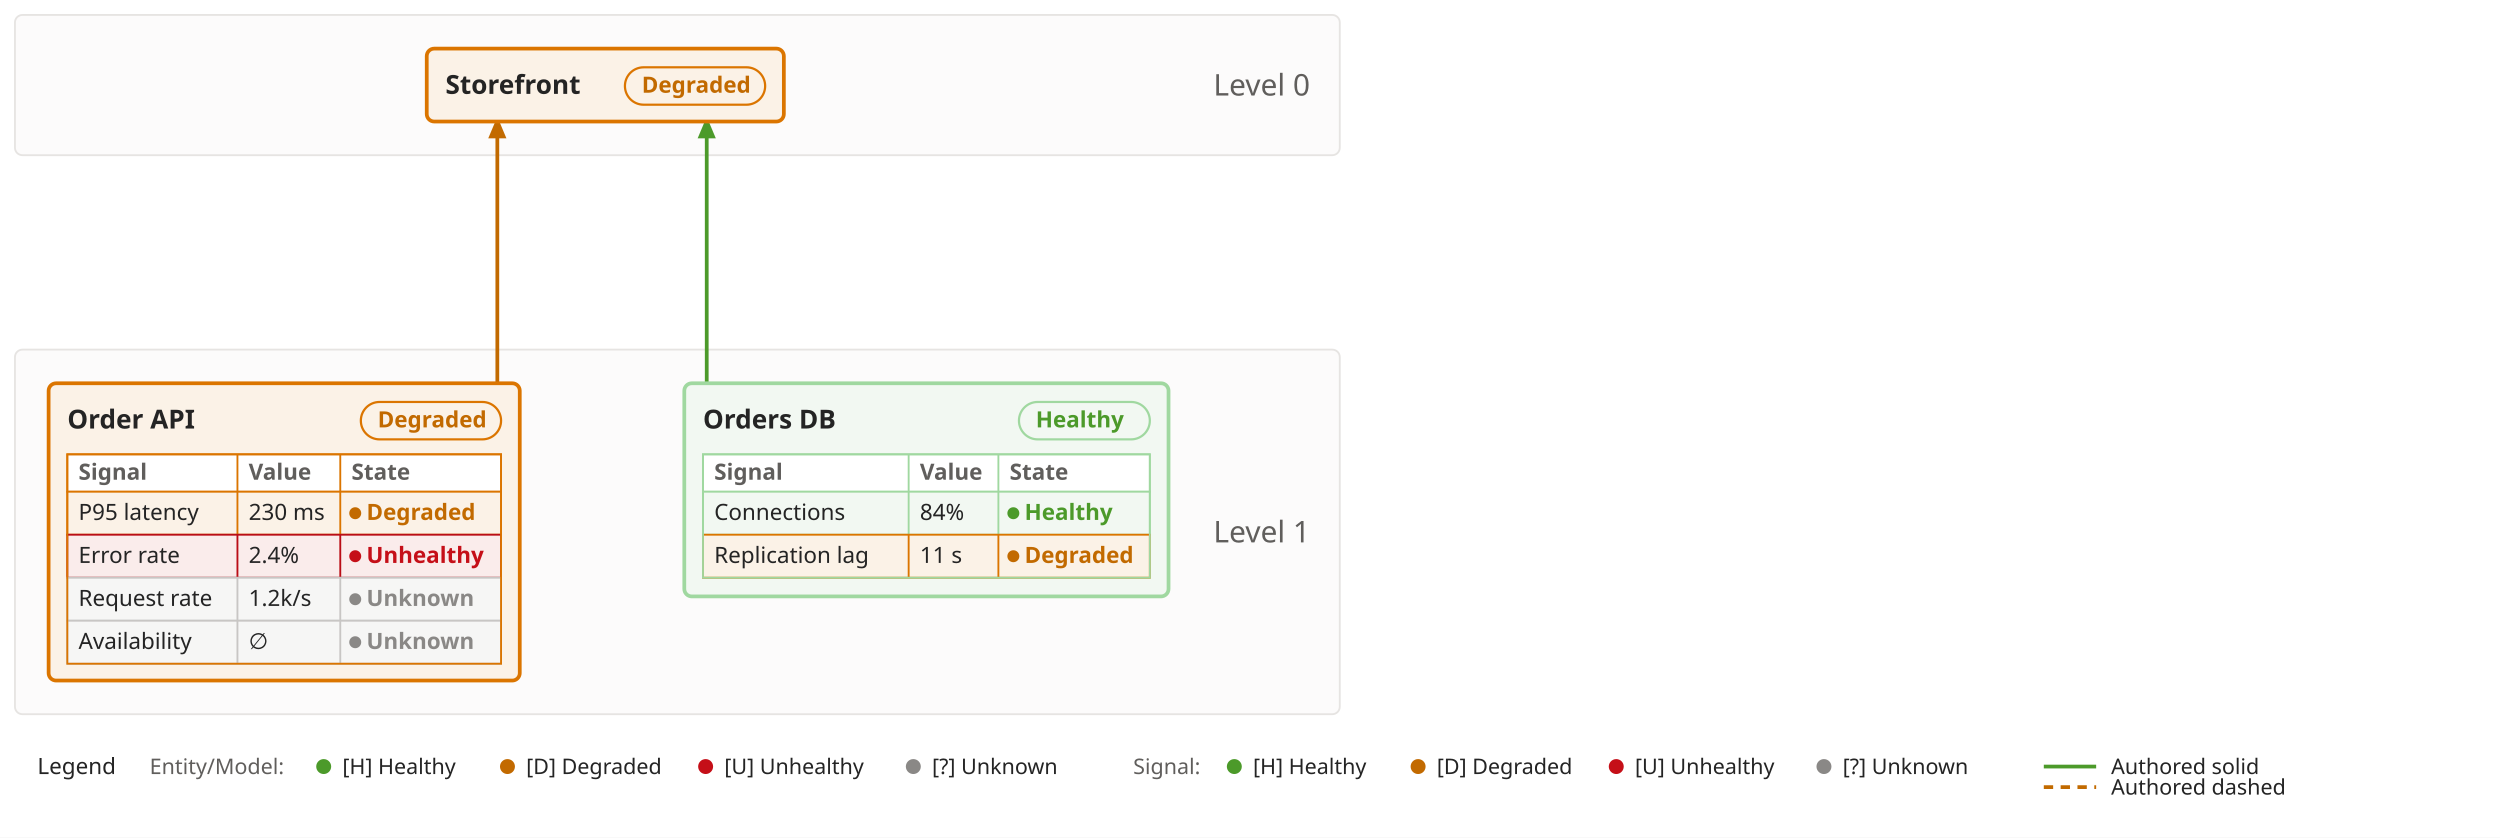
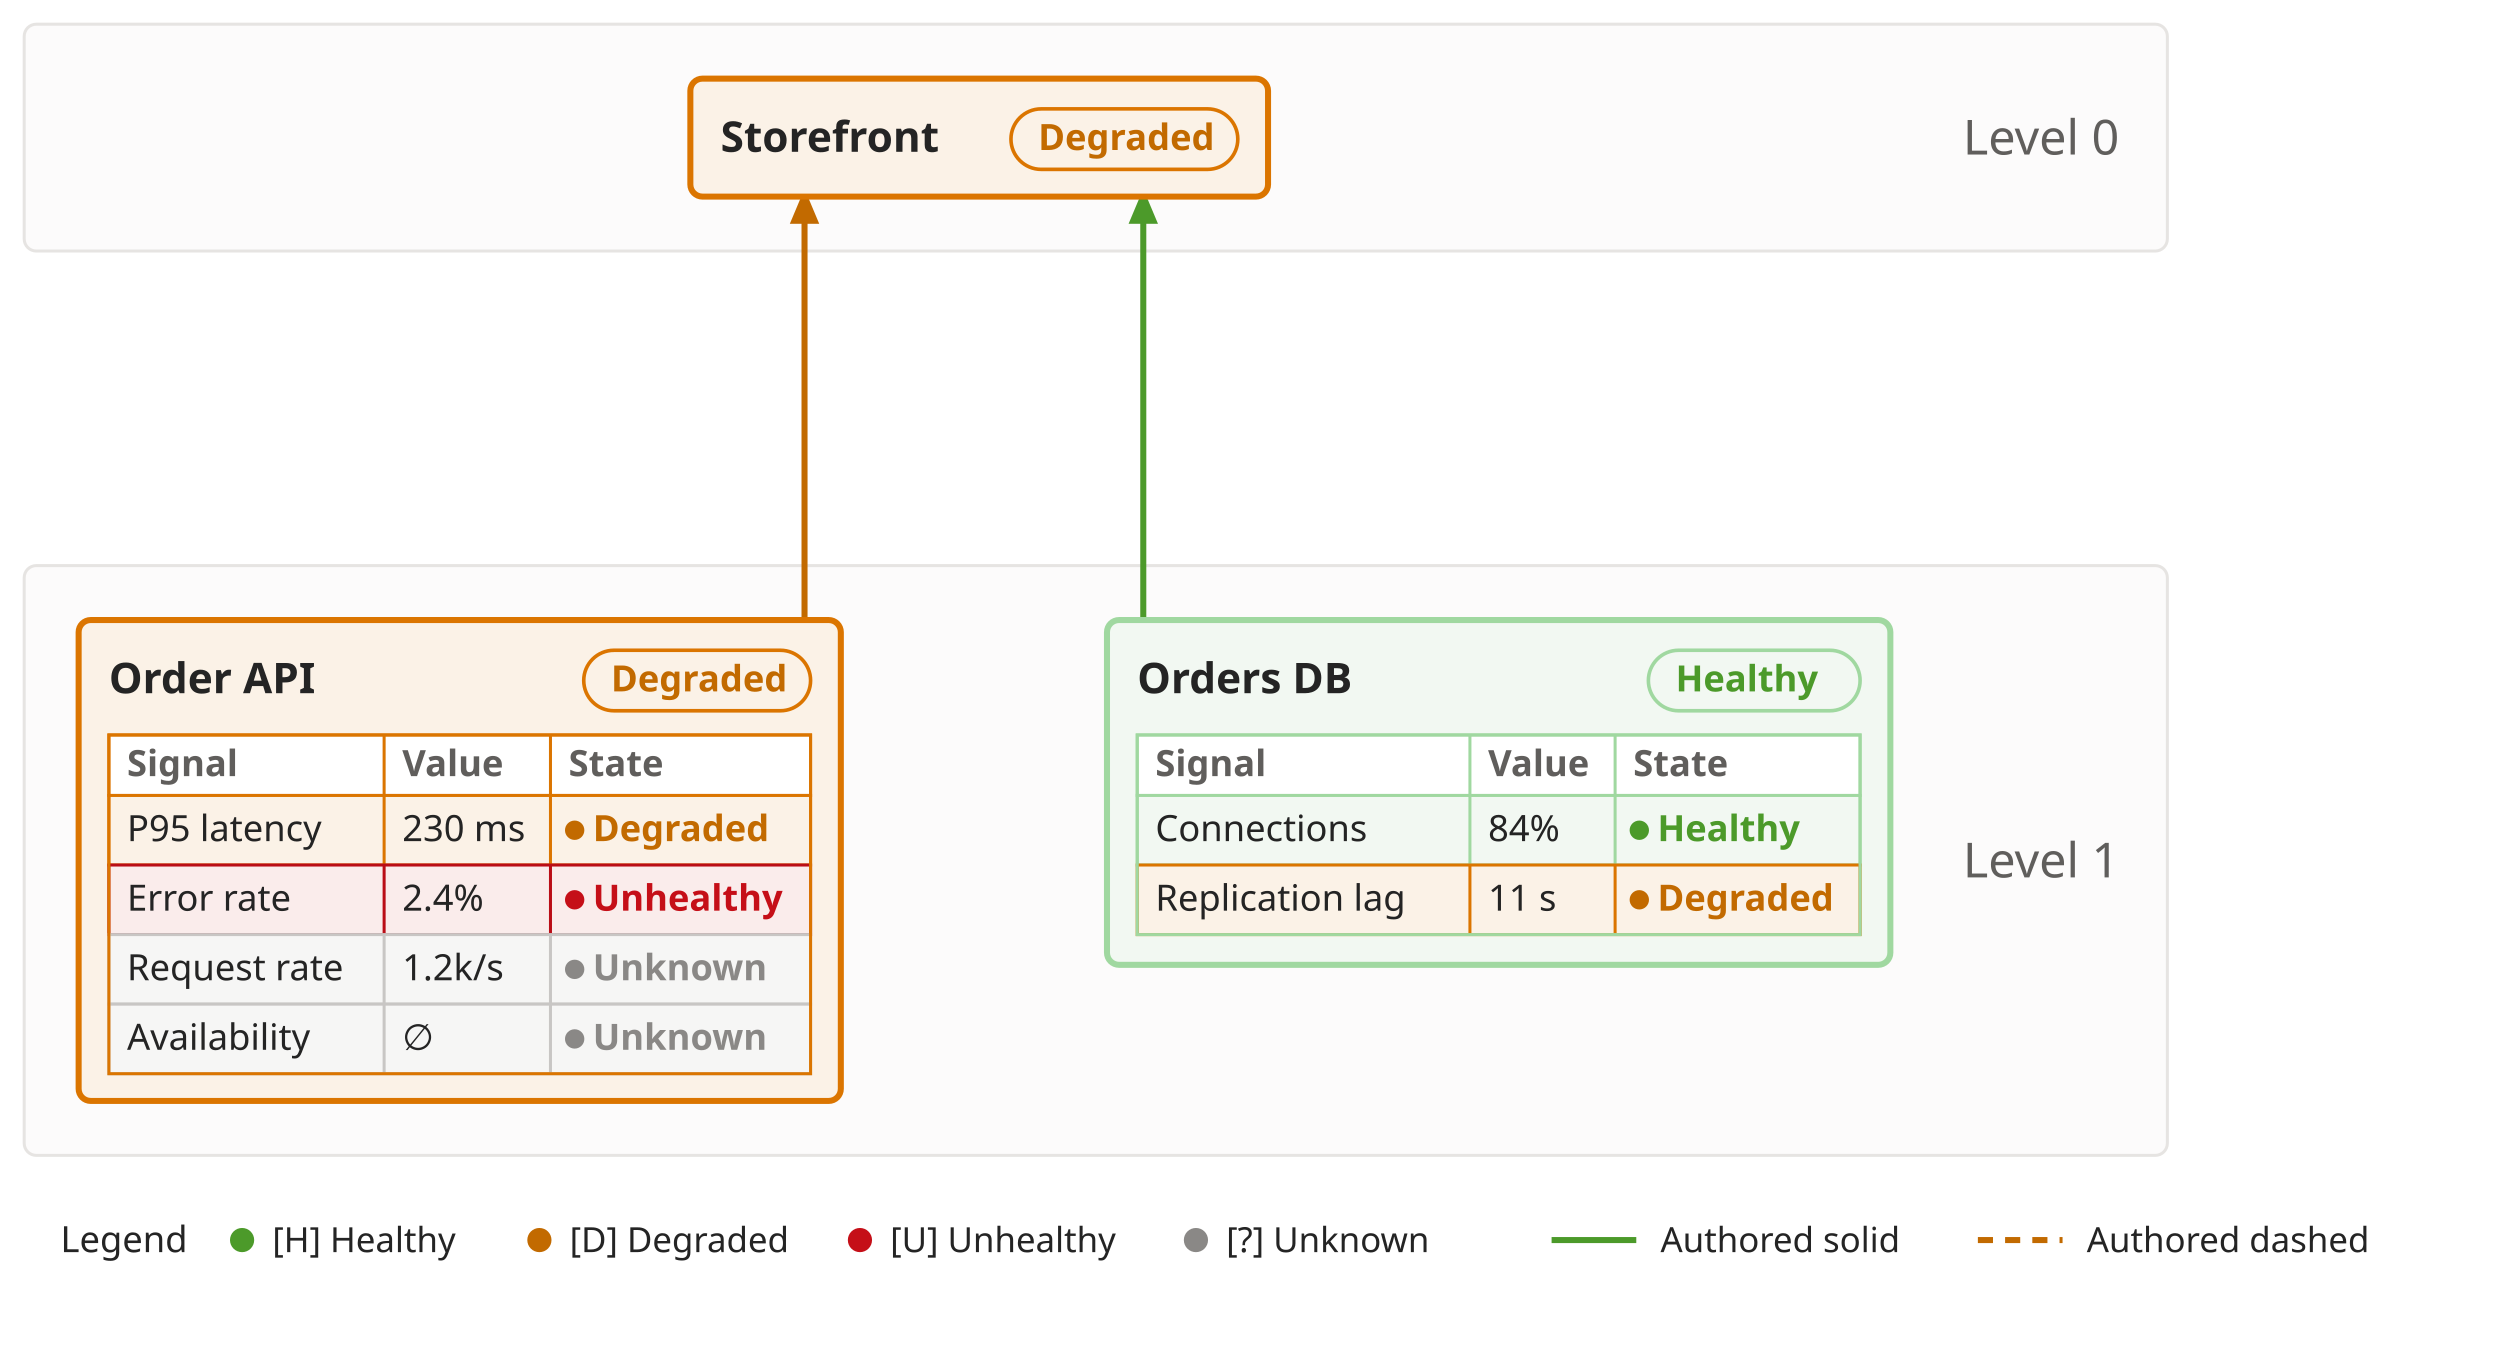
- <svg xmlns="http://www.w3.org/2000/svg" class="pele pele-flowchart ahm-root" style="font-family:Segoe UI, Arial Unicode MS, Arial, sans-serif;color:#242424;font:16px sans-serif;letter-spacing:normal;word-spacing:normal;text-transform:none;direction:ltr;" fill="#242424" aria-roledescription="flowchart" role="img" aria-labelledby="ahm-f5cd110c64-title ahm-f5cd110c64-desc" data-ahm-theme="portal" viewBox="0 0 1337.15 448" width="1337.15" height="448">
+ <svg xmlns="http://www.w3.org/2000/svg" class="pele pele-flowchart ahm-root" style="font-family:Segoe UI, Arial Unicode MS, Arial, sans-serif;color:#242424;font:16px sans-serif;letter-spacing:normal;word-spacing:normal;text-transform:none;direction:ltr;" fill="#242424" aria-roledescription="flowchart" role="img" aria-labelledby="ahm-f5cd110c64-title ahm-f5cd110c64-desc" data-ahm-theme="portal" viewBox="0 0 826.57 448" width="826.57" height="448">
  <rect class="ahm-bg" x="0" y="0" width="100%" height="100%" fill="#ffffff" />
  <g transform="translate(18,18)">
    <g class="pele-clusters">
      <g class="pele-cluster" data-id="lane_0">
        <rect x="-10" y="169" width="708.59" height="195" fill="#faf9f8" fill-opacity="0.5" stroke="#e6e4e2" style="rx:4px;" />
        <text class="pele-cluster-label" fill="#605e5c" x="631" y="272.1" text-anchor="start">Level 1</text>
      </g>
      <g class="pele-cluster" data-id="lane_1">
        <rect x="-10" y="-10" width="708.59" height="75" fill="#faf9f8" fill-opacity="0.5" stroke="#e6e4e2" style="rx:4px;" />
        <text class="pele-cluster-label" fill="#605e5c" x="631" y="33.1" text-anchor="start">Level 0</text>
      </g>
    </g>
    <g class="pele-edges" fill="none" stroke="#605e5c" stroke-linecap="round">
      <g class="pele-edge" data-id="L_api_root_0" style="stroke:#c26a00;stroke-width:2px;">
        <path d="M248.0 187.0 L248.0 54.0" />
        <path class="pele-marker" d="M248,47L251.36,55L244.64,55Z" fill="#c26a00" stroke="#c26a00" />
      </g>
      <g class="pele-edge" data-id="L_db_root_0" style="stroke:#4c9a2a;stroke-width:2px;">
        <path d="M360.0 187.0 L360.0 54.0" />
        <path class="pele-marker" d="M360,47L363.36,55L356.64,55Z" fill="#4c9a2a" stroke="#4c9a2a" />
      </g>
    </g>
    <g class="pele-nodes">
      <g class="pele-node pele-shape-rect ahm_degraded ahm_card state-degraded" data-id="api" transform="translate(134,266.5)">
        <rect x="-126" y="-79.5" width="252" height="159" fill="#ffffff" stroke="#e6e4e2" style="rx:4px;fill:#fbf2e7;stroke:#db7500;stroke-width:2px;" />
        <g class="ahm-node-content">
          <defs class="ahm-node-clips">
            <clipPath id="ahm-clip-ahm-f5cd110c64_api-r0-name">
              <rect x="-112" y="-19.5" width="83" height="19" />
            </clipPath>
            <clipPath id="ahm-clip-ahm-f5cd110c64_api-r0-value">
              <rect x="-21" y="-19.5" width="47" height="19" />
            </clipPath>
            <clipPath id="ahm-clip-ahm-f5cd110c64_api-r0-state">
              <rect x="34" y="-19.5" width="78" height="19" />
            </clipPath>
            <clipPath id="ahm-clip-ahm-f5cd110c64_api-r1-name">
              <rect x="-112" y="3.5" width="83" height="19" />
            </clipPath>
            <clipPath id="ahm-clip-ahm-f5cd110c64_api-r1-value">
              <rect x="-21" y="3.5" width="47" height="19" />
            </clipPath>
            <clipPath id="ahm-clip-ahm-f5cd110c64_api-r1-state">
              <rect x="34" y="3.5" width="78" height="19" />
            </clipPath>
            <clipPath id="ahm-clip-ahm-f5cd110c64_api-r2-name">
              <rect x="-112" y="26.5" width="83" height="19" />
            </clipPath>
            <clipPath id="ahm-clip-ahm-f5cd110c64_api-r2-value">
              <rect x="-21" y="26.5" width="47" height="19" />
            </clipPath>
            <clipPath id="ahm-clip-ahm-f5cd110c64_api-r2-state">
              <rect x="34" y="26.5" width="78" height="19" />
            </clipPath>
            <clipPath id="ahm-clip-ahm-f5cd110c64_api-r3-name">
              <rect x="-112" y="49.5" width="83" height="19" />
            </clipPath>
            <clipPath id="ahm-clip-ahm-f5cd110c64_api-r3-value">
              <rect x="-21" y="49.5" width="47" height="19" />
            </clipPath>
            <clipPath id="ahm-clip-ahm-f5cd110c64_api-r3-state">
              <rect x="34" y="49.5" width="78" height="19" />
            </clipPath>
          </defs>
          <g class="ahm-entity-header entity-state-degraded">
            <text class="ahm-entity-title" x="-116" y="-55.3" font-size="14" fill="#242424" text-anchor="start" font-weight="700">
              <tspan x="-116" y="-55.3">Order API</tspan>
            </text>
            <rect class="ahm-entity-status-badge entity-state-degraded" x="41" y="-69.5" width="75" height="20" rx="10" ry="10" fill="#fbf2e7" stroke="#db7500" stroke-width="1.2" />
            <text class="ahm-entity-status-text entity-state-degraded" x="50" y="-55.9" font-size="12" font-weight="600" fill="#c26a00" text-anchor="start">Degraded</text>
          </g>
          <g class="ahm-signal-table">
            <g class="ahm-signal-table-header">
              <rect x="-116" y="-41.5" width="232" height="20" fill="#ffffff" stroke="#db7500" stroke-width="1" />
              <line class="ahm-signal-col-sep" x1="-25" y1="-41.5" x2="-25" y2="-21.5" stroke="#db7500" stroke-width="1" />
              <line class="ahm-signal-col-sep" x1="30" y1="-41.5" x2="30" y2="-21.5" stroke="#db7500" stroke-width="1" />
              <text x="-110" y="-27.9" font-size="12" font-weight="600" fill="#605e5c" text-anchor="start">Signal</text>
              <text x="-19" y="-27.9" font-size="12" font-weight="600" fill="#605e5c" text-anchor="start">Value</text>
              <text x="36" y="-27.9" font-size="12" font-weight="600" fill="#605e5c" text-anchor="start">State</text>
            </g>
            <g class="ahm-signal-row row-state-degraded" data-signal-id="apiSig" data-row-index="0" data-state="degraded">
              <rect x="-116" y="-21.5" width="232" height="23" fill="#fbf2e7" stroke="#db7500" stroke-width="1" />
              <line class="ahm-signal-col-sep" x1="-25" y1="-21.5" x2="-25" y2="1.5" stroke="#db7500" stroke-width="1" />
              <line class="ahm-signal-col-sep" x1="30" y1="-21.5" x2="30" y2="1.5" stroke="#db7500" stroke-width="1" />
              <text class="ahm-signal-name" x="-110" y="-6.4" font-size="12" fill="#242424" text-anchor="start" font-weight="500" clip-path="url(#ahm-clip-ahm-f5cd110c64_api-r0-name)">
                <tspan x="-110" y="-6.4">P95 latency</tspan>
              </text>
              <text class="ahm-signal-value" x="-19" y="-6.4" font-size="12" fill="#242424" text-anchor="start" font-weight="500" clip-path="url(#ahm-clip-ahm-f5cd110c64_api-r0-value)">
                <tspan x="-19" y="-6.4">230 ms</tspan>
              </text>
              <circle class="ahm-signal-state-dot" cx="38" cy="-10" r="3.2" fill="#c26a00" />
              <text class="ahm-signal-state state-degraded" x="44" y="-6.4" font-size="12" font-weight="600" fill="#c26a00" text-anchor="start" clip-path="url(#ahm-clip-ahm-f5cd110c64_api-r0-state)">Degraded</text>
            </g>
            <g class="ahm-signal-row row-state-unhealthy" data-signal-id="apiSig" data-row-index="1" data-state="unhealthy">
              <rect x="-116" y="1.5" width="232" height="23" fill="#faeceb" stroke="#ba0d16" stroke-width="1" />
              <line class="ahm-signal-col-sep" x1="-25" y1="1.5" x2="-25" y2="24.5" stroke="#ba0d16" stroke-width="1" />
              <line class="ahm-signal-col-sep" x1="30" y1="1.5" x2="30" y2="24.5" stroke="#ba0d16" stroke-width="1" />
              <text class="ahm-signal-name" x="-110" y="16.6" font-size="12" fill="#242424" text-anchor="start" font-weight="500" clip-path="url(#ahm-clip-ahm-f5cd110c64_api-r1-name)">
                <tspan x="-110" y="16.6">Error rate</tspan>
              </text>
              <text class="ahm-signal-value" x="-19" y="16.6" font-size="12" fill="#242424" text-anchor="start" font-weight="500" clip-path="url(#ahm-clip-ahm-f5cd110c64_api-r1-value)">
                <tspan x="-19" y="16.6">2.4%</tspan>
              </text>
              <circle class="ahm-signal-state-dot" cx="38" cy="13" r="3.2" fill="#c50f18" />
              <text class="ahm-signal-state state-unhealthy" x="44" y="16.6" font-size="12" font-weight="600" fill="#c50f18" text-anchor="start" clip-path="url(#ahm-clip-ahm-f5cd110c64_api-r1-state)">Unhealthy</text>
            </g>
            <g class="ahm-signal-row row-state-unknown" data-signal-id="apiSig" data-row-index="2" data-state="unknown">
              <rect x="-116" y="24.5" width="232" height="23" fill="#f6f6f5" stroke="#c8c6c4" stroke-width="1" />
              <line class="ahm-signal-col-sep" x1="-25" y1="24.5" x2="-25" y2="47.5" stroke="#c8c6c4" stroke-width="1" />
              <line class="ahm-signal-col-sep" x1="30" y1="24.5" x2="30" y2="47.5" stroke="#c8c6c4" stroke-width="1" />
              <text class="ahm-signal-name" x="-110" y="39.6" font-size="12" fill="#242424" text-anchor="start" font-weight="500" clip-path="url(#ahm-clip-ahm-f5cd110c64_api-r2-name)">
                <tspan x="-110" y="39.6">Request rate</tspan>
              </text>
              <text class="ahm-signal-value" x="-19" y="39.6" font-size="12" fill="#242424" text-anchor="start" font-weight="500" clip-path="url(#ahm-clip-ahm-f5cd110c64_api-r2-value)">
                <tspan x="-19" y="39.6">1.2k/s</tspan>
              </text>
              <circle class="ahm-signal-state-dot" cx="38" cy="36" r="3.2" fill="#8a8886" />
              <text class="ahm-signal-state state-unknown" x="44" y="39.6" font-size="12" font-weight="600" fill="#8a8886" text-anchor="start" clip-path="url(#ahm-clip-ahm-f5cd110c64_api-r2-state)">Unknown</text>
            </g>
            <g class="ahm-signal-row row-state-unknown" data-signal-id="apiSig" data-row-index="3" data-state="unknown">
              <rect x="-116" y="47.5" width="232" height="23" fill="#f6f6f5" stroke="#c8c6c4" stroke-width="1" />
              <line class="ahm-signal-col-sep" x1="-25" y1="47.5" x2="-25" y2="70.5" stroke="#c8c6c4" stroke-width="1" />
              <line class="ahm-signal-col-sep" x1="30" y1="47.5" x2="30" y2="70.5" stroke="#c8c6c4" stroke-width="1" />
              <text class="ahm-signal-name" x="-110" y="62.6" font-size="12" fill="#242424" text-anchor="start" font-weight="500" clip-path="url(#ahm-clip-ahm-f5cd110c64_api-r3-name)">
                <tspan x="-110" y="62.6">Availability</tspan>
              </text>
              <text class="ahm-signal-value" x="-19" y="62.6" font-size="12" fill="#242424" text-anchor="start" font-weight="500" clip-path="url(#ahm-clip-ahm-f5cd110c64_api-r3-value)">
                <tspan x="-19" y="62.6">∅</tspan>
              </text>
              <circle class="ahm-signal-state-dot" cx="38" cy="59" r="3.2" fill="#8a8886" />
              <text class="ahm-signal-state state-unknown" x="44" y="62.6" font-size="12" font-weight="600" fill="#8a8886" text-anchor="start" clip-path="url(#ahm-clip-ahm-f5cd110c64_api-r3-state)">Unknown</text>
            </g>
          </g>
          <rect class="ahm-signal-table-outline" x="-116" y="-41.5" width="232" height="112" fill="none" stroke="#db7500" stroke-width="1" />
        </g>
      </g>
      <g class="pele-node pele-shape-rect ahm_healthy ahm_card state-healthy" data-id="db" transform="translate(477.5,244)">
        <rect x="-129.5" y="-57" width="259" height="114" fill="#ffffff" stroke="#e6e4e2" style="rx:4px;fill:#f2f8f2;stroke:#a0d8a0;stroke-width:2px;" />
        <g class="ahm-node-content">
          <defs class="ahm-node-clips">
            <clipPath id="ahm-clip-ahm-f5cd110c64_db-r0-name">
              <rect x="-115.5" y="3" width="102" height="19" />
            </clipPath>
            <clipPath id="ahm-clip-ahm-f5cd110c64_db-r0-value">
              <rect x="-5.5" y="3" width="40" height="19" />
            </clipPath>
            <clipPath id="ahm-clip-ahm-f5cd110c64_db-r0-state">
              <rect x="42.5" y="3" width="73" height="19" />
            </clipPath>
            <clipPath id="ahm-clip-ahm-f5cd110c64_db-r1-name">
              <rect x="-115.5" y="26" width="102" height="19" />
            </clipPath>
            <clipPath id="ahm-clip-ahm-f5cd110c64_db-r1-value">
              <rect x="-5.5" y="26" width="40" height="19" />
            </clipPath>
            <clipPath id="ahm-clip-ahm-f5cd110c64_db-r1-state">
              <rect x="42.5" y="26" width="73" height="19" />
            </clipPath>
          </defs>
          <g class="ahm-entity-header entity-state-healthy">
            <text class="ahm-entity-title" x="-119.5" y="-32.8" font-size="14" fill="#242424" text-anchor="start" font-weight="700">
              <tspan x="-119.5" y="-32.8">Orders DB</tspan>
            </text>
            <rect class="ahm-entity-status-badge entity-state-healthy" x="49.5" y="-47" width="70" height="20" rx="10" ry="10" fill="#f2f8f2" stroke="#a0d8a0" stroke-width="1.2" />
            <text class="ahm-entity-status-text entity-state-healthy" x="58.5" y="-33.4" font-size="12" font-weight="600" fill="#4c9a2a" text-anchor="start">Healthy</text>
          </g>
          <g class="ahm-signal-table">
            <g class="ahm-signal-table-header">
              <rect x="-119.5" y="-19" width="239" height="20" fill="#ffffff" stroke="#a0d8a0" stroke-width="1" />
              <line class="ahm-signal-col-sep" x1="-9.5" y1="-19" x2="-9.5" y2="1" stroke="#a0d8a0" stroke-width="1" />
              <line class="ahm-signal-col-sep" x1="38.5" y1="-19" x2="38.5" y2="1" stroke="#a0d8a0" stroke-width="1" />
              <text x="-113.5" y="-5.4" font-size="12" font-weight="600" fill="#605e5c" text-anchor="start">Signal</text>
              <text x="-3.5" y="-5.4" font-size="12" font-weight="600" fill="#605e5c" text-anchor="start">Value</text>
              <text x="44.5" y="-5.4" font-size="12" font-weight="600" fill="#605e5c" text-anchor="start">State</text>
            </g>
            <g class="ahm-signal-row row-state-healthy" data-signal-id="dbSig" data-row-index="0" data-state="healthy">
              <rect x="-119.5" y="1" width="239" height="23" fill="#f2f8f2" stroke="#a0d8a0" stroke-width="1" />
              <line class="ahm-signal-col-sep" x1="-9.5" y1="1" x2="-9.5" y2="24" stroke="#a0d8a0" stroke-width="1" />
              <line class="ahm-signal-col-sep" x1="38.5" y1="1" x2="38.5" y2="24" stroke="#a0d8a0" stroke-width="1" />
              <text class="ahm-signal-name" x="-113.5" y="16.1" font-size="12" fill="#242424" text-anchor="start" font-weight="500" clip-path="url(#ahm-clip-ahm-f5cd110c64_db-r0-name)">
                <tspan x="-113.5" y="16.1">Connections</tspan>
              </text>
              <text class="ahm-signal-value" x="-3.5" y="16.1" font-size="12" fill="#242424" text-anchor="start" font-weight="500" clip-path="url(#ahm-clip-ahm-f5cd110c64_db-r0-value)">
                <tspan x="-3.5" y="16.1">84%</tspan>
              </text>
              <circle class="ahm-signal-state-dot" cx="46.5" cy="12.5" r="3.2" fill="#4c9a2a" />
              <text class="ahm-signal-state state-healthy" x="52.5" y="16.1" font-size="12" font-weight="600" fill="#4c9a2a" text-anchor="start" clip-path="url(#ahm-clip-ahm-f5cd110c64_db-r0-state)">Healthy</text>
            </g>
            <g class="ahm-signal-row row-state-degraded" data-signal-id="dbSig" data-row-index="1" data-state="degraded">
              <rect x="-119.5" y="24" width="239" height="23" fill="#fbf2e7" stroke="#db7500" stroke-width="1" />
              <line class="ahm-signal-col-sep" x1="-9.5" y1="24" x2="-9.5" y2="47" stroke="#db7500" stroke-width="1" />
              <line class="ahm-signal-col-sep" x1="38.5" y1="24" x2="38.5" y2="47" stroke="#db7500" stroke-width="1" />
              <text class="ahm-signal-name" x="-113.5" y="39.1" font-size="12" fill="#242424" text-anchor="start" font-weight="500" clip-path="url(#ahm-clip-ahm-f5cd110c64_db-r1-name)">
                <tspan x="-113.5" y="39.1">Replication lag</tspan>
              </text>
              <text class="ahm-signal-value" x="-3.5" y="39.1" font-size="12" fill="#242424" text-anchor="start" font-weight="500" clip-path="url(#ahm-clip-ahm-f5cd110c64_db-r1-value)">
                <tspan x="-3.5" y="39.1">11 s</tspan>
              </text>
              <circle class="ahm-signal-state-dot" cx="46.5" cy="35.5" r="3.2" fill="#c26a00" />
              <text class="ahm-signal-state state-degraded" x="52.5" y="39.1" font-size="12" font-weight="600" fill="#c26a00" text-anchor="start" clip-path="url(#ahm-clip-ahm-f5cd110c64_db-r1-state)">Degraded</text>
            </g>
          </g>
          <rect class="ahm-signal-table-outline" x="-119.5" y="-19" width="239" height="66" fill="none" stroke="#a0d8a0" stroke-width="1" />
        </g>
      </g>
      <g class="pele-node pele-shape-rect ahm_degraded ahm_card state-degraded" data-id="root" transform="translate(305.75,27.5)">
        <rect x="-95.5" y="-19.5" width="191" height="39" fill="#ffffff" stroke="#e6e4e2" style="rx:4px;fill:#fbf2e7;stroke:#db7500;stroke-width:2px;" />
        <g class="ahm-node-content">
          <defs class="ahm-node-clips" />
          <g class="ahm-entity-header entity-state-degraded">
            <text class="ahm-entity-title" x="-85.5" y="4.7" font-size="14" fill="#242424" text-anchor="start" font-weight="700">
              <tspan x="-85.5" y="4.7">Storefront</tspan>
            </text>
            <rect class="ahm-entity-status-badge entity-state-degraded" x="10.5" y="-9.5" width="75" height="20" rx="10" ry="10" fill="#fbf2e7" stroke="#db7500" stroke-width="1.2" />
            <text class="ahm-entity-status-text entity-state-degraded" x="19.5" y="4.1" font-size="12" font-weight="600" fill="#c26a00" text-anchor="start">Degraded</text>
          </g>
        </g>
      </g>
    </g>
  </g>
  <g class="ahm-legend" transform="translate(0,0)">
    <text x="20" y="414" font-size="12" fill="#242424">Legend</text>
-     <text x="80.04" y="414" font-size="11.5" fill="#605e5c">Entity/Model:</text>
-     <g transform="translate(173.13,410)">
+     <g transform="translate(80.04,410)">
      <circle cx="0" cy="0" r="4" fill="#4c9a2a" />
      <text x="10" y="4" font-size="11.5" fill="#242424">[H] Healthy</text>
    </g>
-     <g transform="translate(271.42,410)">
+     <g transform="translate(178.34,410)">
      <circle cx="0" cy="0" r="4" fill="#c26a00" />
      <text x="10" y="4" font-size="11.5" fill="#242424">[D] Degraded</text>
    </g>
-     <g transform="translate(377.41,410)">
+     <g transform="translate(284.32,410)">
      <circle cx="0" cy="0" r="4" fill="#c50f18" />
      <text x="10" y="4" font-size="11.5" fill="#242424">[U] Unhealthy</text>
    </g>
-     <g transform="translate(488.5,410)">
+     <g transform="translate(395.41,410)">
      <circle cx="0" cy="0" r="4" fill="#8a8886" />
      <text x="10" y="4" font-size="11.5" fill="#242424">[?] Unknown</text>
    </g>
-     <text x="606.08" y="414" font-size="11.5" fill="#605e5c">Signal:</text>
-     <g transform="translate(660.19,410)">
-       <circle cx="0" cy="0" r="4" fill="#4c9a2a" />
-       <text x="10" y="4" font-size="11.5" fill="#242424">[H] Healthy</text>
-     </g>
-     <g transform="translate(758.49,410)">
-       <circle cx="0" cy="0" r="4" fill="#c26a00" />
-       <text x="10" y="4" font-size="11.5" fill="#242424">[D] Degraded</text>
-     </g>
-     <g transform="translate(864.47,410)">
-       <circle cx="0" cy="0" r="4" fill="#c50f18" />
-       <text x="10" y="4" font-size="11.5" fill="#242424">[U] Unhealthy</text>
-     </g>
-     <g transform="translate(975.56,410)">
-       <circle cx="0" cy="0" r="4" fill="#8a8886" />
-       <text x="10" y="4" font-size="11.5" fill="#242424">[?] Unknown</text>
-     </g>
-     <g transform="translate(1093.15,410)">
+     <g transform="translate(513,410)">
      <line x1="0" y1="0" x2="28" y2="0" stroke="#4c9a2a" stroke-width="2" />
      <text x="36" y="4" font-size="11.5" fill="#242424">Authored solid</text>
    </g>
-     <g transform="translate(1093.15,421)">
+     <g transform="translate(653.94,410)">
      <line x1="0" y1="0" x2="28" y2="0" stroke="#c26a00" stroke-width="2" stroke-dasharray="5 4" />
      <text x="36" y="4" font-size="11.5" fill="#242424">Authored dashed</text>
    </g>
  </g>
</svg>
